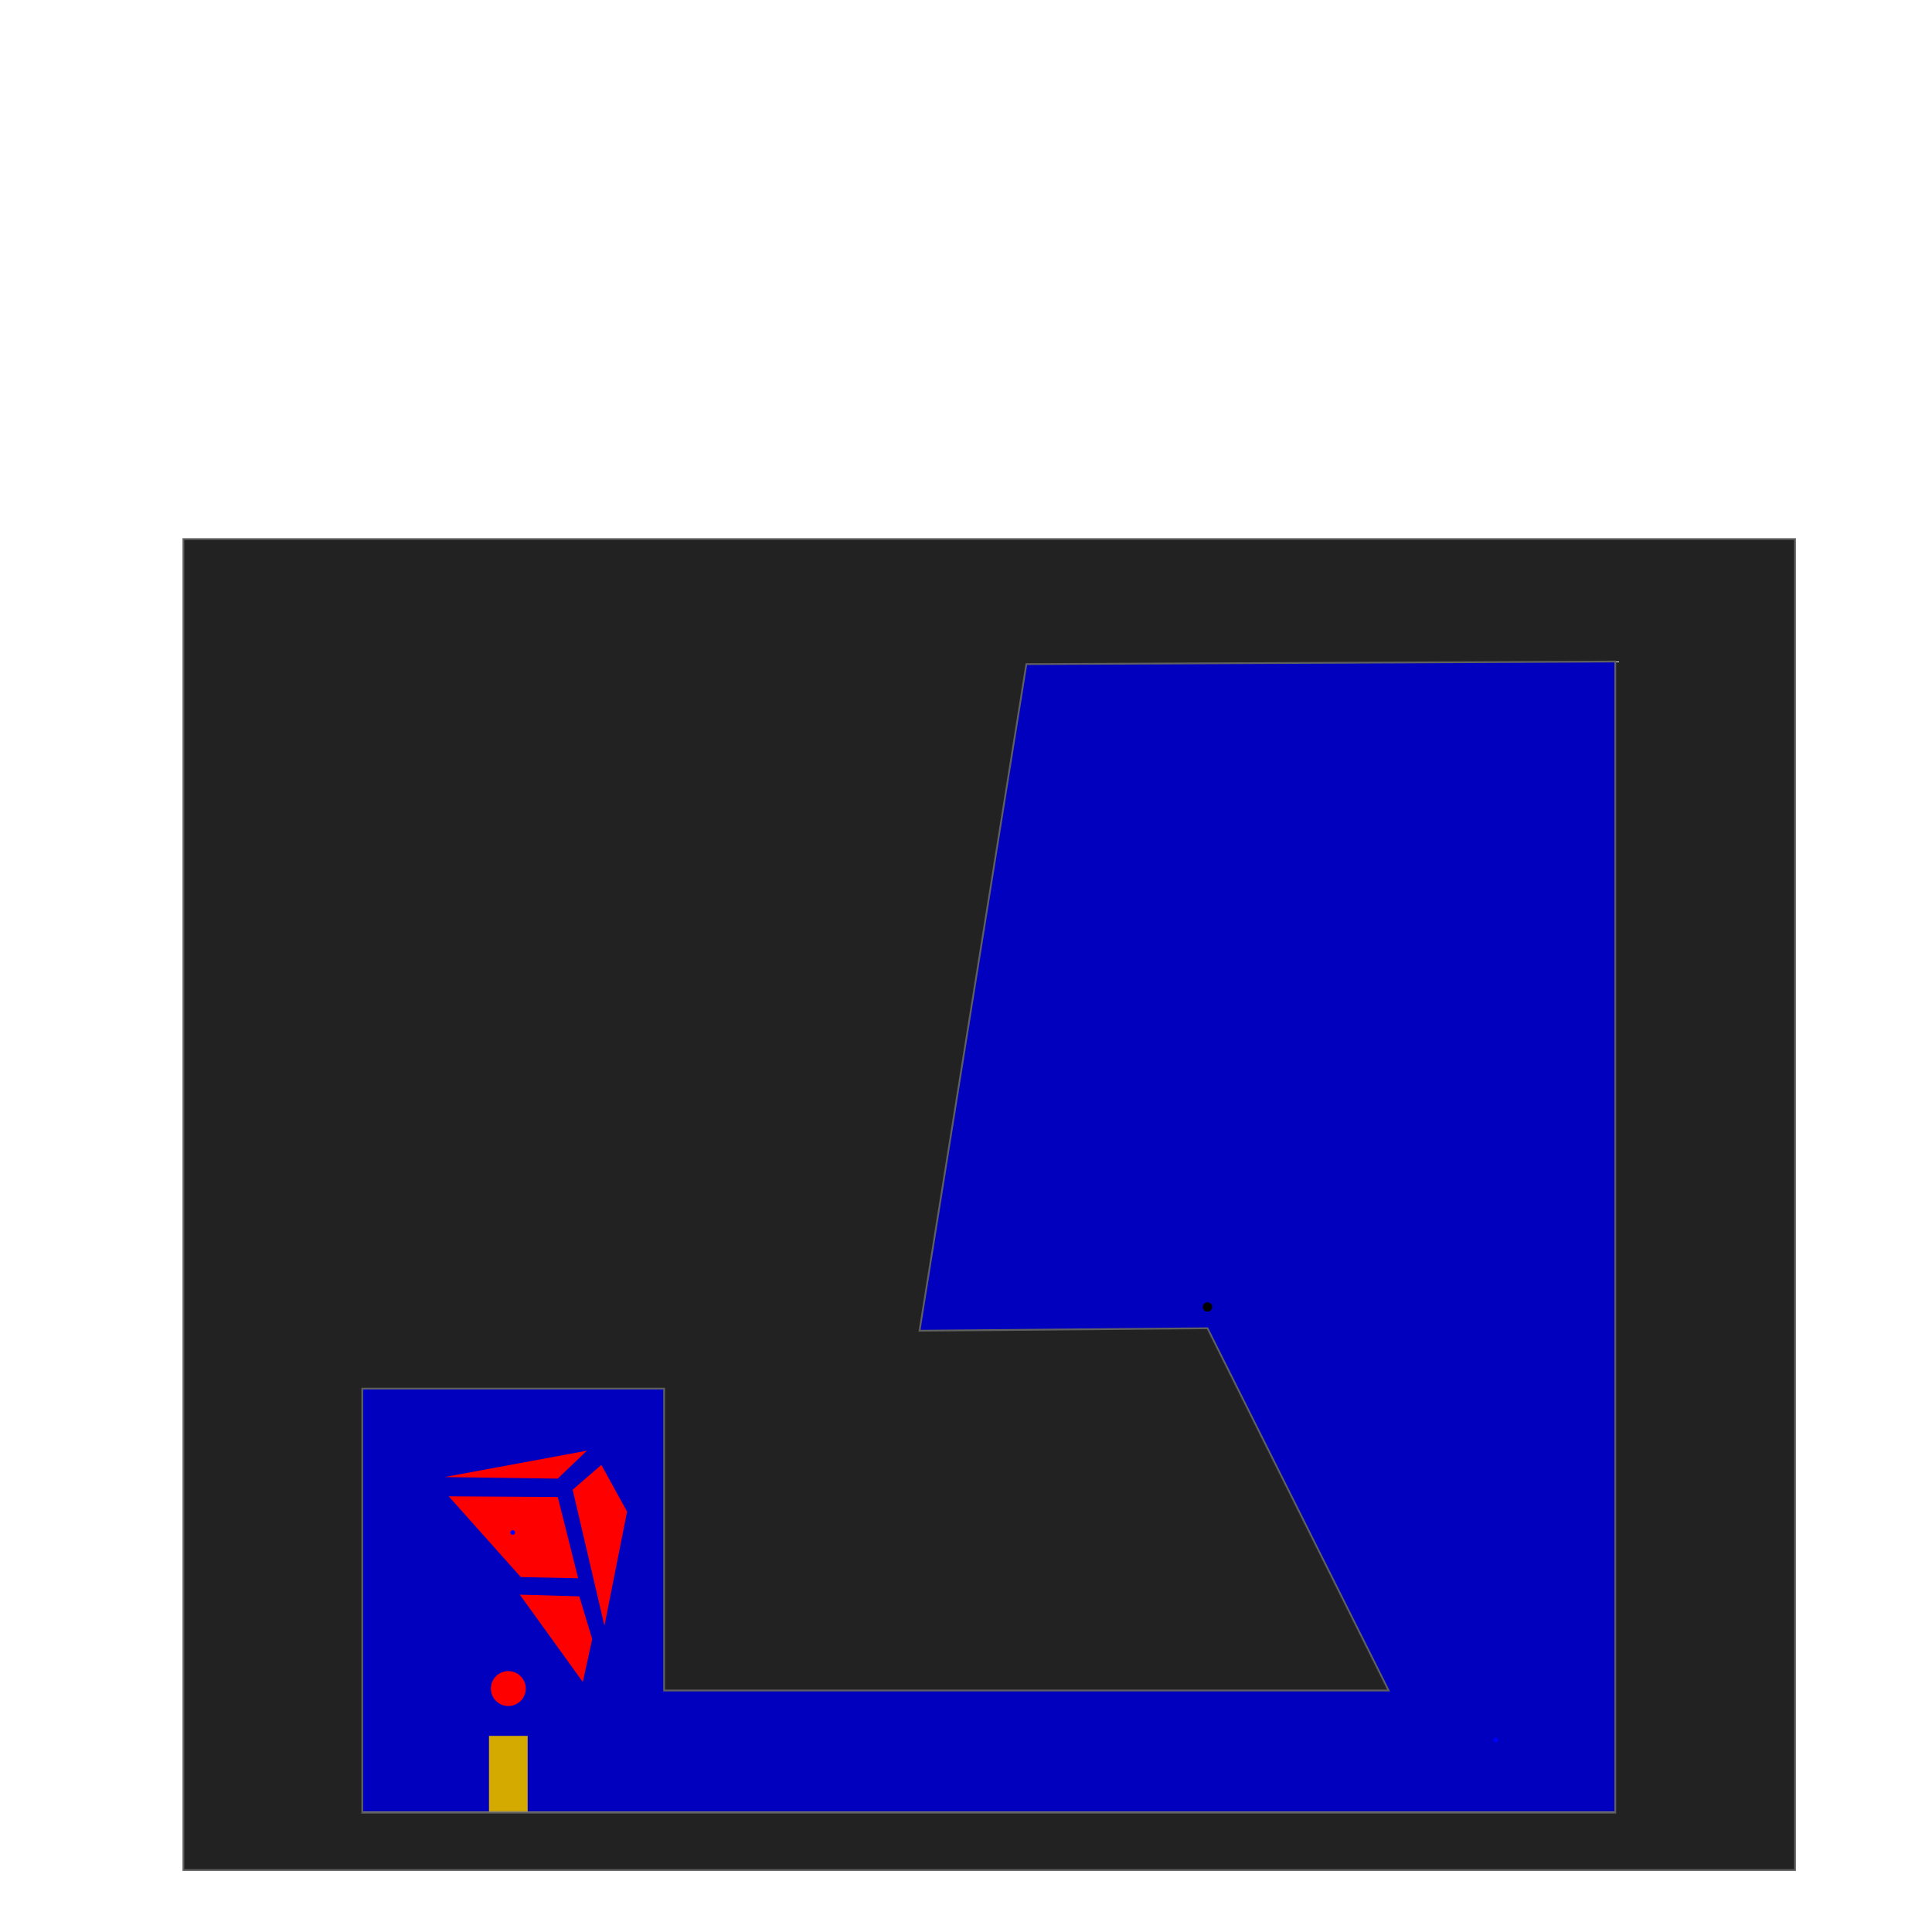
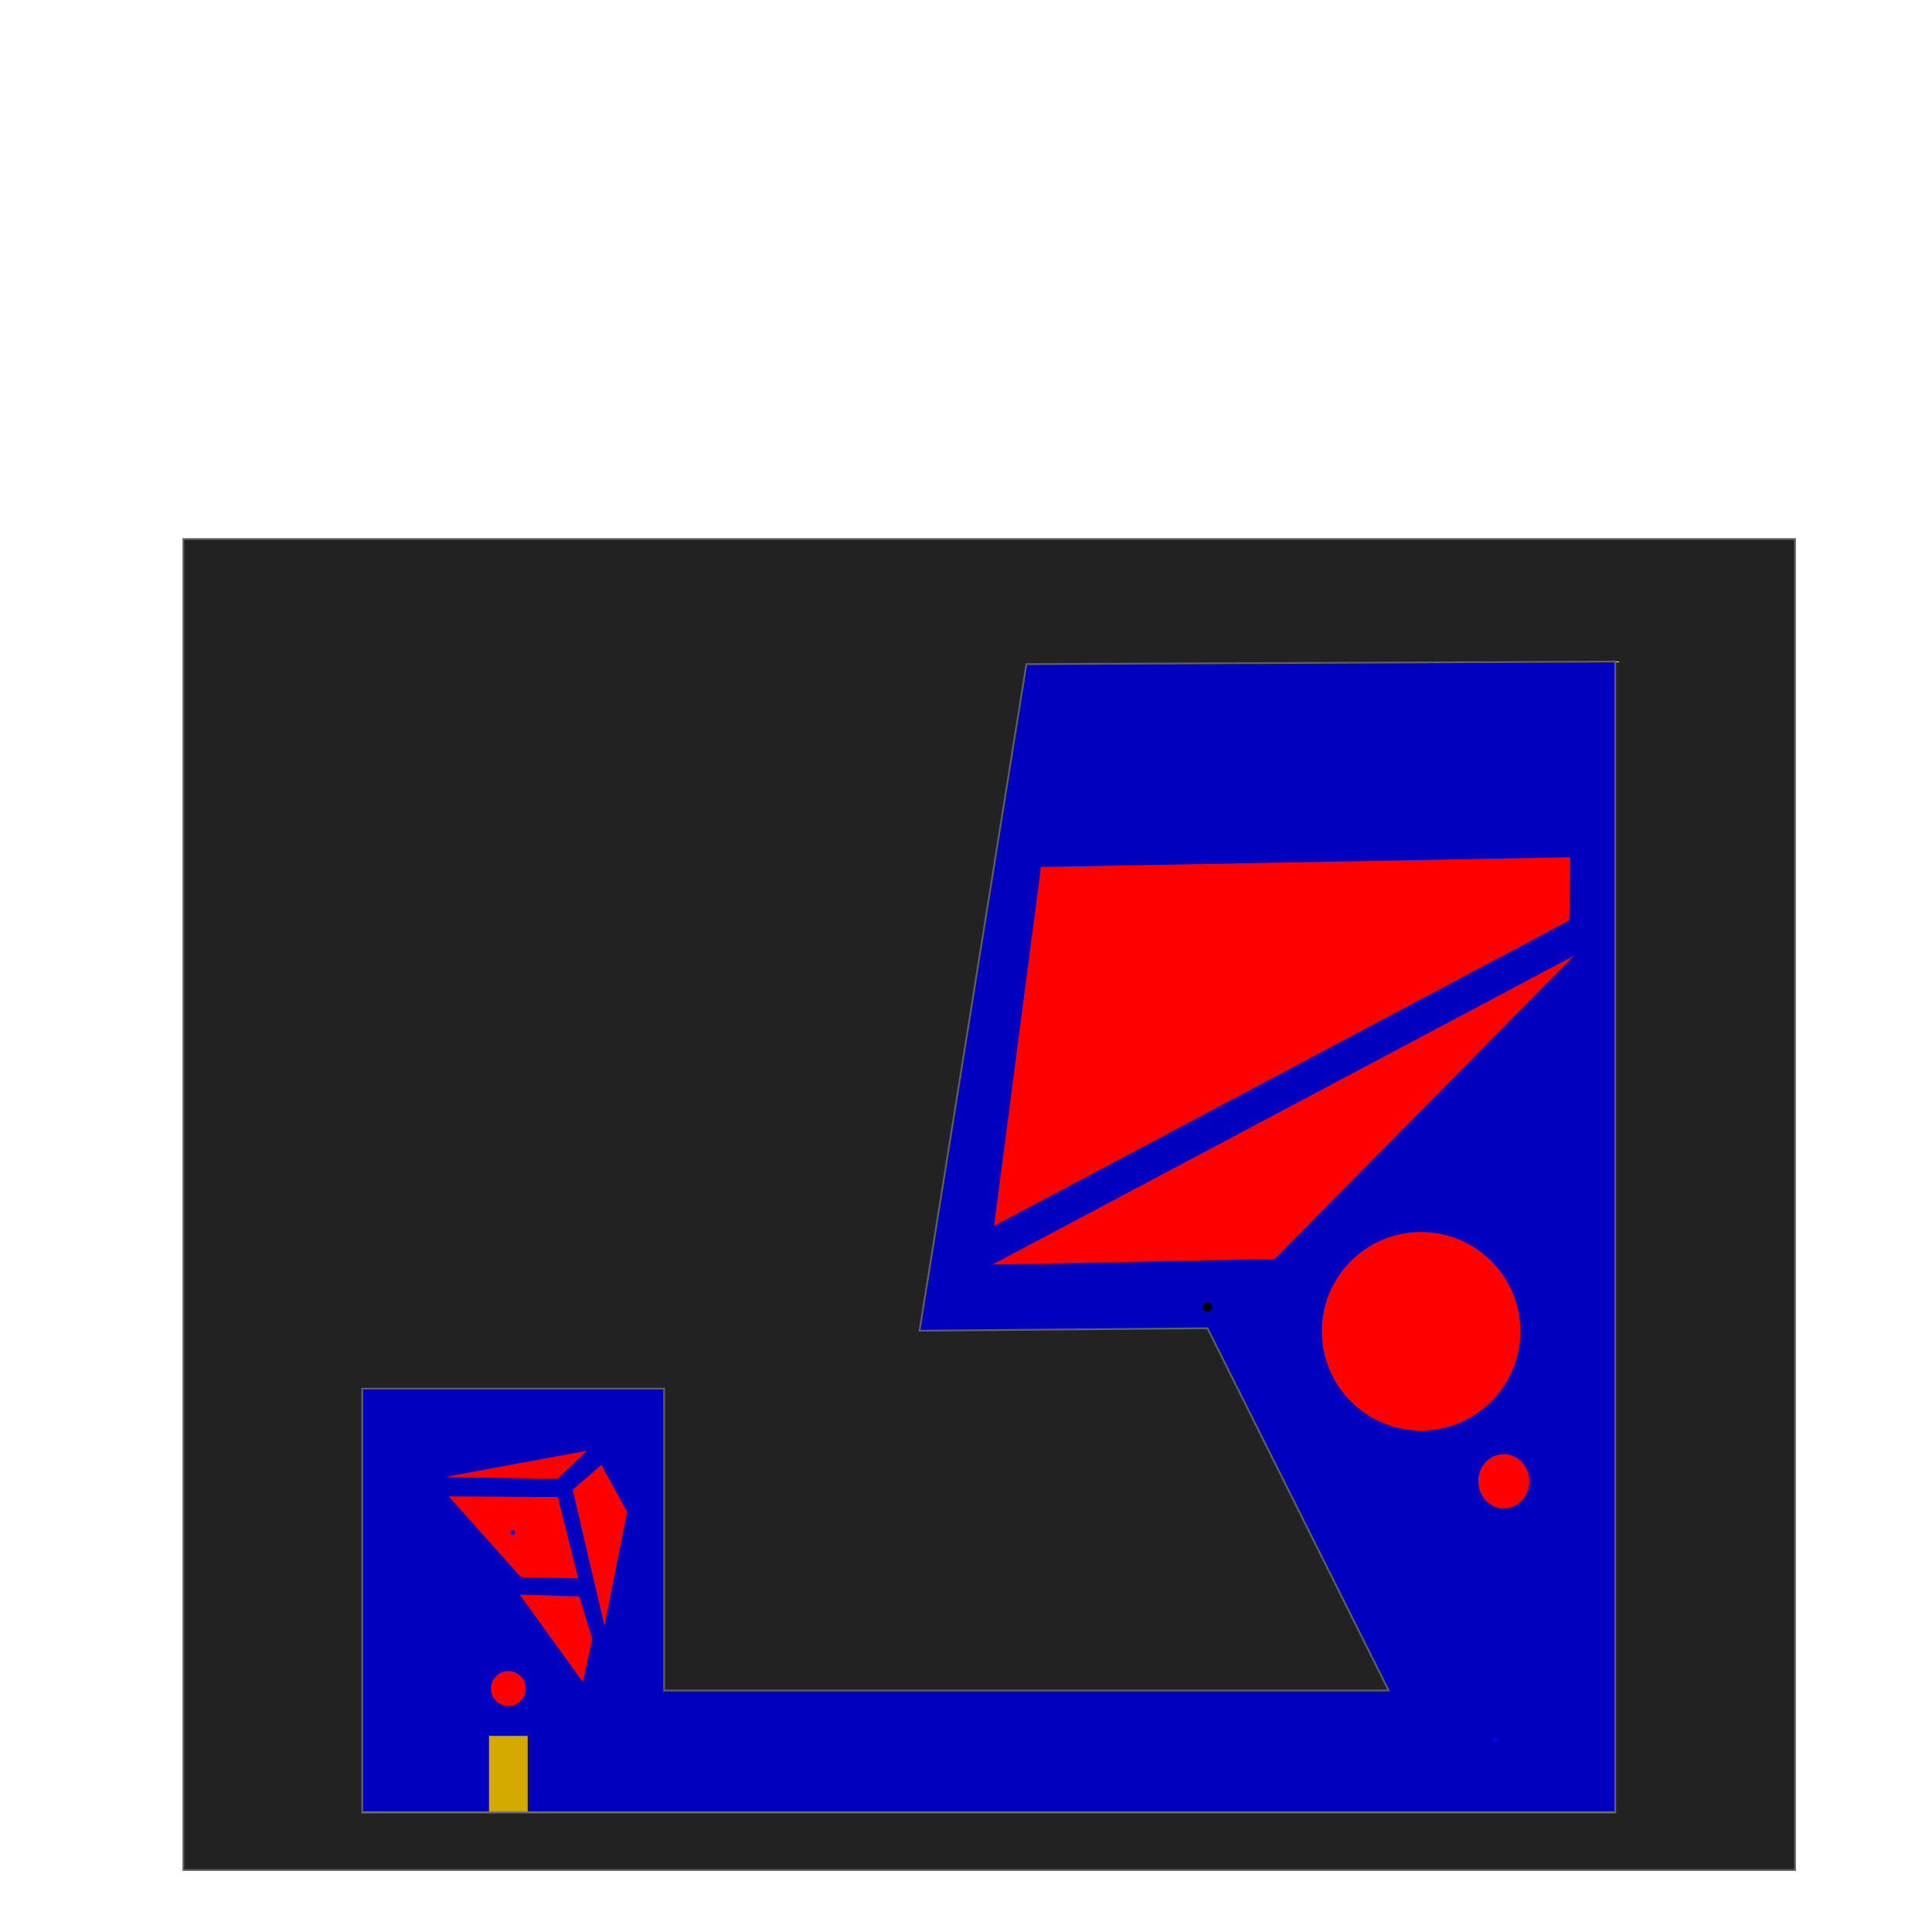
<svg xmlns="http://www.w3.org/2000/svg" width="2048" height="2048" viewBox="0 0 2048 2048" version="1.1" id="svg1">
  <defs id="defs1" />
  <g id="layer1" style="display:inline">
    <path style="fill:none;stroke:#000000;stroke-opacity:1" d="M 384,1920 H 1712.25 V 701.25 L 1088,704 974.75,1410.625 1280,1408 1472,1792 H 704 V 1472 H 384 Z" id="path1" />
  </g>
  <g id="layer8" style="display:inline;fill:none;stroke:#ff0000;stroke-opacity:1">
    <path id="path1-4-1" style="fill:none;stroke:#f90000;stroke-width:1.89;stroke-dasharray:none;stroke-opacity:1" d="M 1050.496,586.227 906.611,1469.191 1244.316,1466.287 1378.147,1734 H 762 V 1414 H 266 v 564 H 1858.24 V 582.977 Z" />
  </g>
  <g id="layer13" style="display:none">
    <path style="fill:none;stroke:#3398b5;stroke-width:1.89;stroke-dasharray:none;stroke-opacity:1;paint-order:normal" d="M 384,1921.512 H 1712.25 V 701.25 L 1088,704 974.75,1410.625 1280,1408 1472,1792 H 704 V 1472 H 384 Z" id="path1-4-0" />
  </g>
  <g id="layer17" style="display:inline">
    <path style="display:inline;fill:#0000be;fill-opacity:1;stroke:none;stroke-opacity:1" d="M 384,1920 H 1712.25 V 701.25 L 1088,704 974.75,1410.625 1280,1408 1472,1792 H 704 V 1472 H 384 Z" id="path1-3" />
    <path style="fill:#ff0000;fill-opacity:1;stroke-width:0.926" d="m 471.205,1565.747 150.976,-27.959 -31.004,29.613 z" id="path2" />
    <path style="fill:#ff0000;fill-opacity:1;stroke-width:1.157" d="m 637.47,1552.854 -30.434,26.3 33.695,144.144 23.984,-120.917 z" id="path5" />
    <path style="fill:#ff0000;fill-opacity:1;stroke-width:1.89" d="m 591.242,1586.89 -115.59,-0.731 76.422,85.623 60.801,1.254 z" id="path6" />
    <path style="fill:#ff0000;fill-opacity:1;stroke-width:0.676" d="m 614.061,1692.214 -63.047,-1.834 66.802,92.603 9.943,-45.529 z" id="path7" />
+     <path style="display:inline;fill:#ff0000;fill-opacity:1;stroke-width:4.879" d="m 1063.198,1356.427 605.286,-193.508 -124.298,204.961 z" id="path2-5" />
+     <path style="display:inline;fill:#ff0000;fill-opacity:1;stroke-width:1.284" d="m 1669.845,1125.42 6.001,-216.713 -672.845,466.243 473.126,-416.596 z" id="path7-9" />
+     <path style="display:inline;fill:#0000be;fill-opacity:1;stroke:none;stroke-opacity:1" d="M 384,1920 H 1712.25 V 701.25 L 1088,704 974.75,1410.625 1280,1408 1472,1792 H 704 V 1472 H 384 Z" id="path8" />
+     <path style="fill:#ff0000;fill-opacity:1;stroke-width:0.926" d="m 471.205,1565.747 150.976,-27.959 -31.004,29.613 z" id="path9" />
+     <path style="fill:#ff0000;fill-opacity:1;stroke-width:1.157" d="m 637.47,1552.854 -30.434,26.3 33.695,144.144 23.984,-120.917 z" id="path10" />
+     <path style="fill:#ff0000;fill-opacity:1;stroke-width:1.89" d="m 591.242,1586.89 -115.59,-0.731 76.422,85.623 60.801,1.254 z" id="path11" />
+     <path style="fill:#ff0000;fill-opacity:1;stroke-width:0.676" d="m 614.061,1692.214 -63.047,-1.834 66.802,92.603 9.943,-45.529 z" id="path12" />
+     <path style="display:inline;fill:#ff0000;fill-opacity:1;stroke-width:4.879" d="m 1052.04,1340.486 616.445,-327.41 -317.181,321.329 z" id="path13" />
+     <path style="display:inline;fill:#ff0000;fill-opacity:1;stroke-width:1.284" d="m 1663.469,975.577 1.219,-66.87 -561.26,10.338 -49.73,380.44 z" id="path14" />
+     <circle style="fill:#ff0000;fill-opacity:1;stroke-width:1.89" id="path15" cx="1506.398" cy="1411.159" r="105.209" />
+     <ellipse style="fill:#ff0000;fill-opacity:1;stroke-width:0.501" id="path15-8" cx="1594.072" cy="1570.161" rx="27.099" ry="28.693" />
  </g>
  <g id="layer18" style="display:inline">
    <path id="rect1" style="fill:#222222;fill-opacity:1;stroke:#5f5f5f;stroke-width:1.89" d="M 194.402,571.422 V 1982.305 H 1902.777 V 571.422 Z M 1712.25,701.25 V 1921.512 H 384 V 1472 h 320 v 320 h 768 L 1280,1408 974.75,1410.625 1088,704 Z" />
  </g>
  <g id="layer4">
    <rect style="fill:#d4aa00;stroke-width:7.294" id="rect2" width="41" height="80" x="518.348" y="1840.114" />
  </g>
  <g id="layer2" style="display:inline">
    <circle style="fill:#ff0000;stroke:none;stroke-width:1.489" id="path2-9" cx="538.848" cy="1789.962" r="18.5" />
  </g>
  <g id="layer3" style="display:inline">
    <circle style="fill:#000000;stroke-width:0.68" id="path3" cx="1280" cy="1385.469" r="5" />
  </g>
  <g id="layer9" style="display:inline">
    <circle style="fill:#0000ff;stroke:none;stroke-width:0.201" id="path2-9-6" cx="543.5" cy="1624.5" r="2.5" />
    <circle style="display:inline;fill:#0000ff;stroke:none;stroke-width:0.201" id="path2-9-6-7" cx="1585.5" cy="1844.5" r="2.5" />
  </g>
  <g id="layer7" />
</svg>
